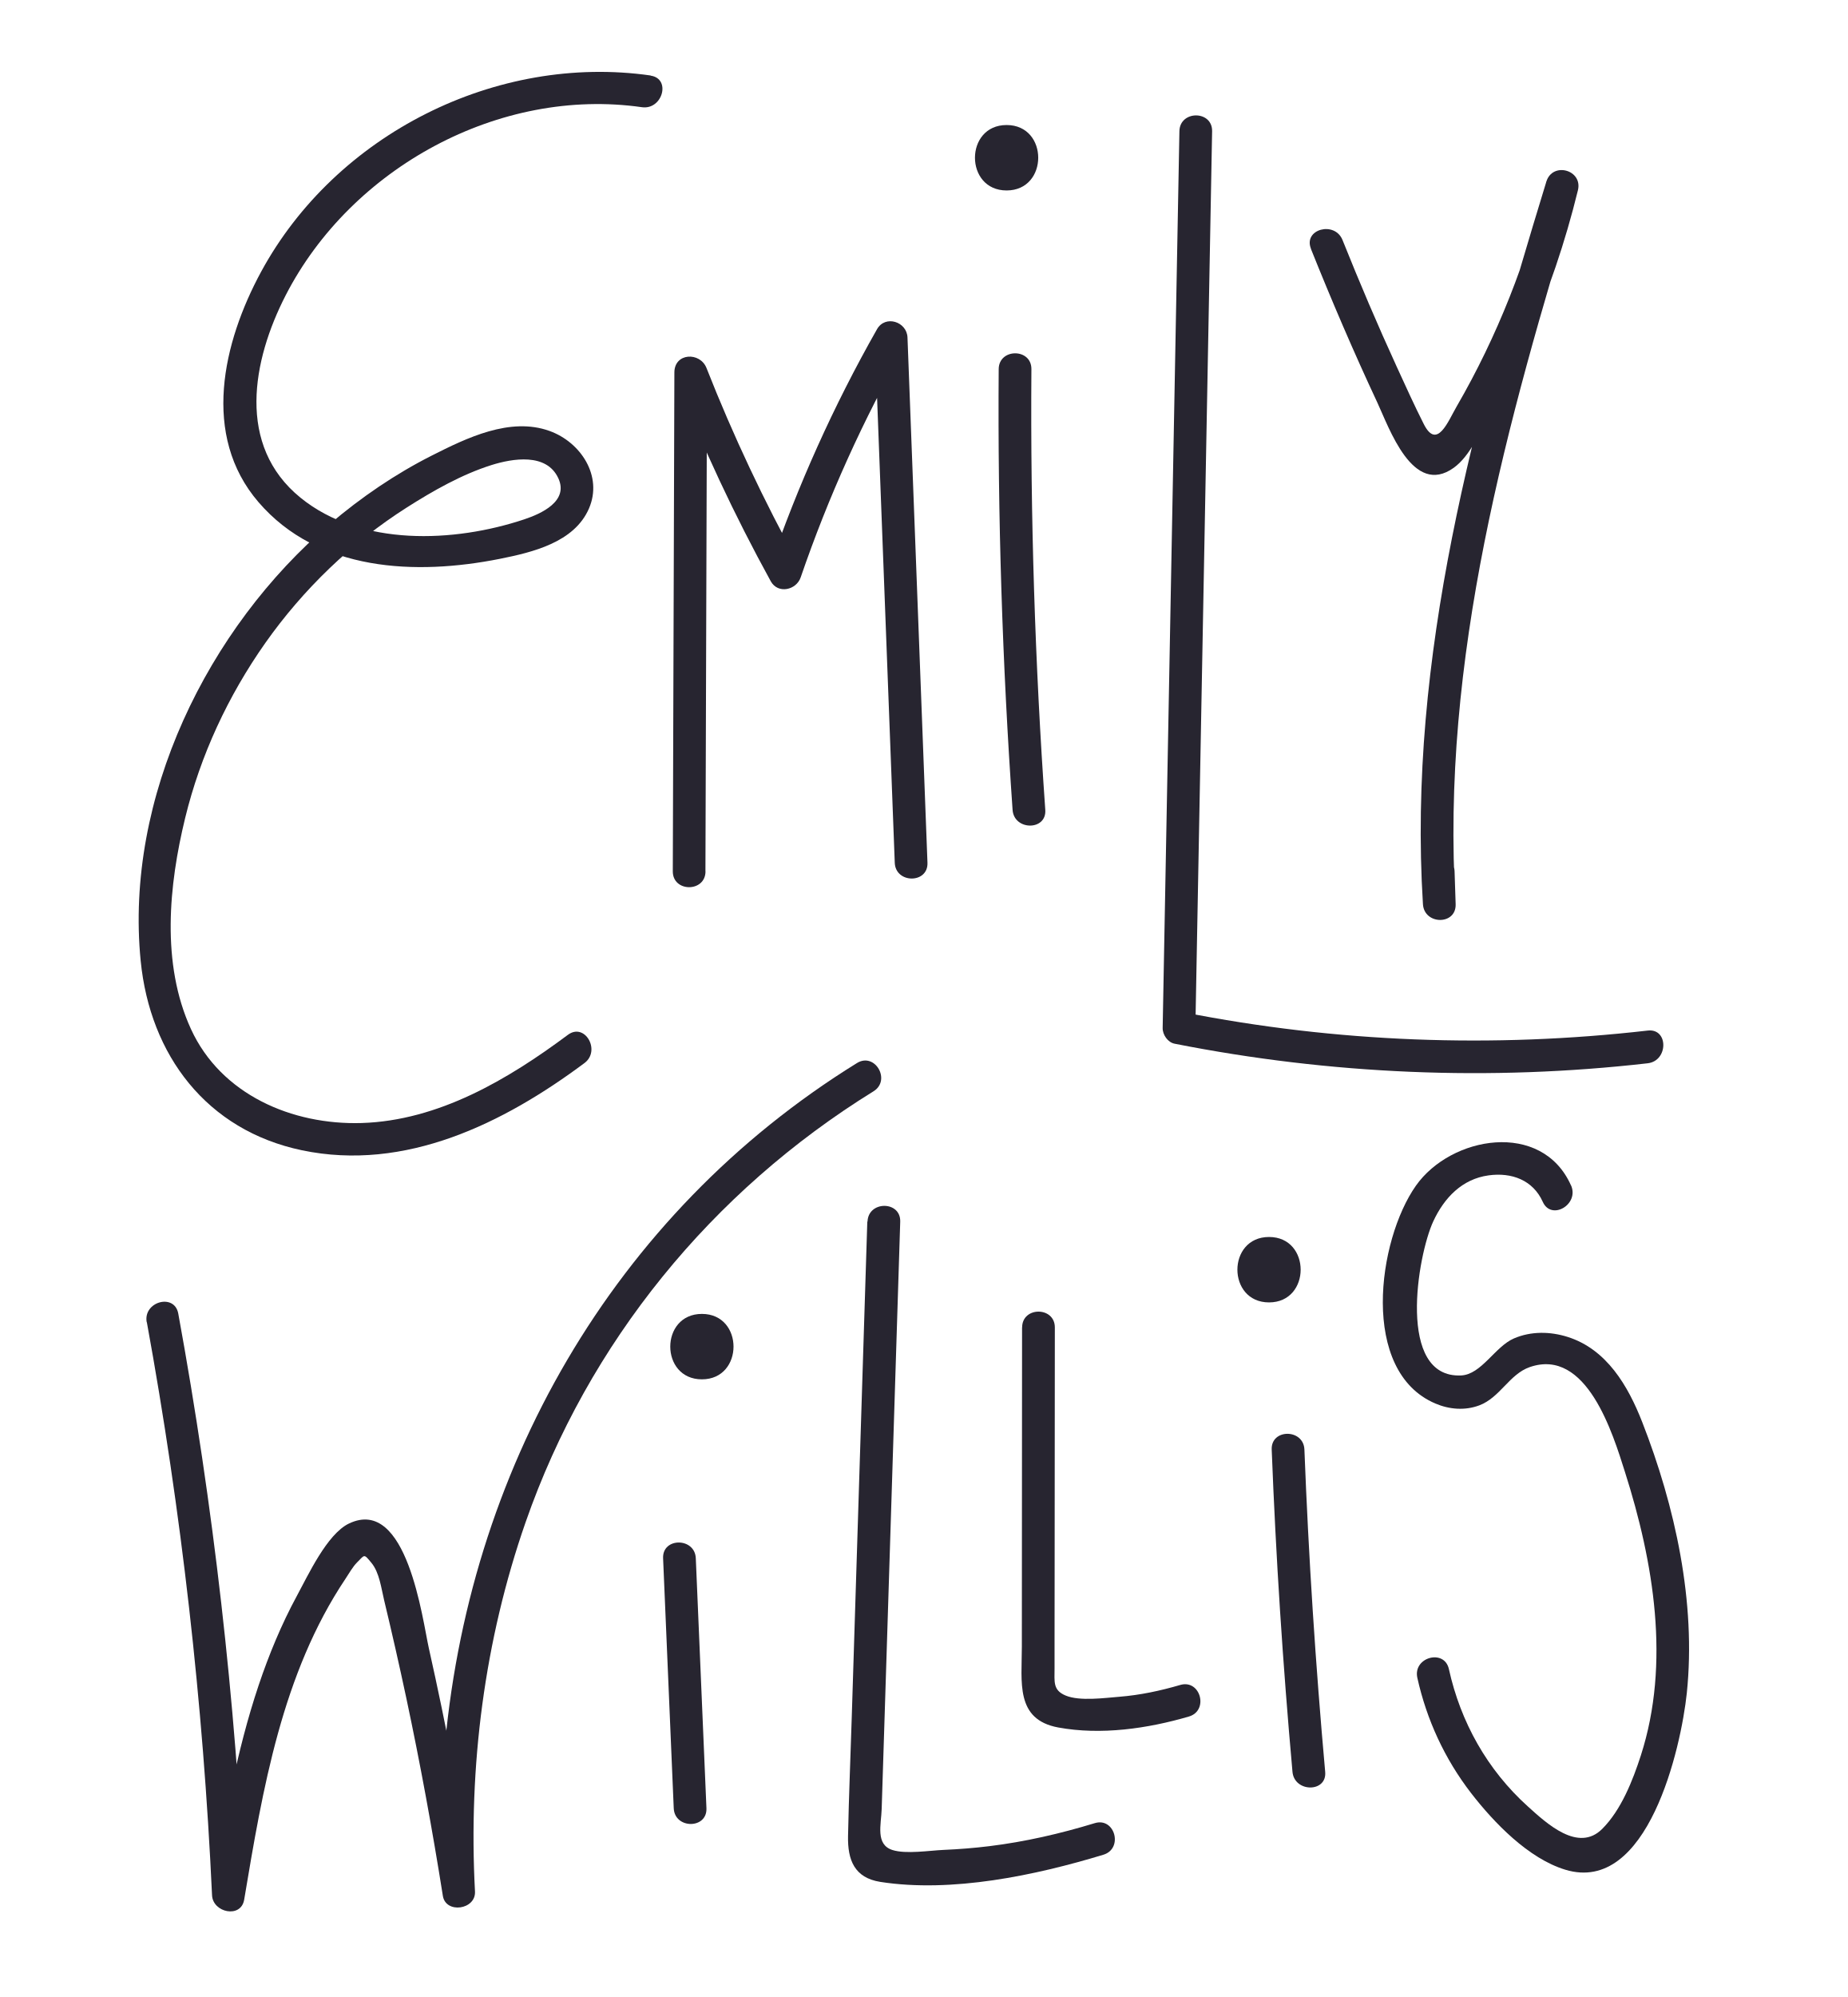
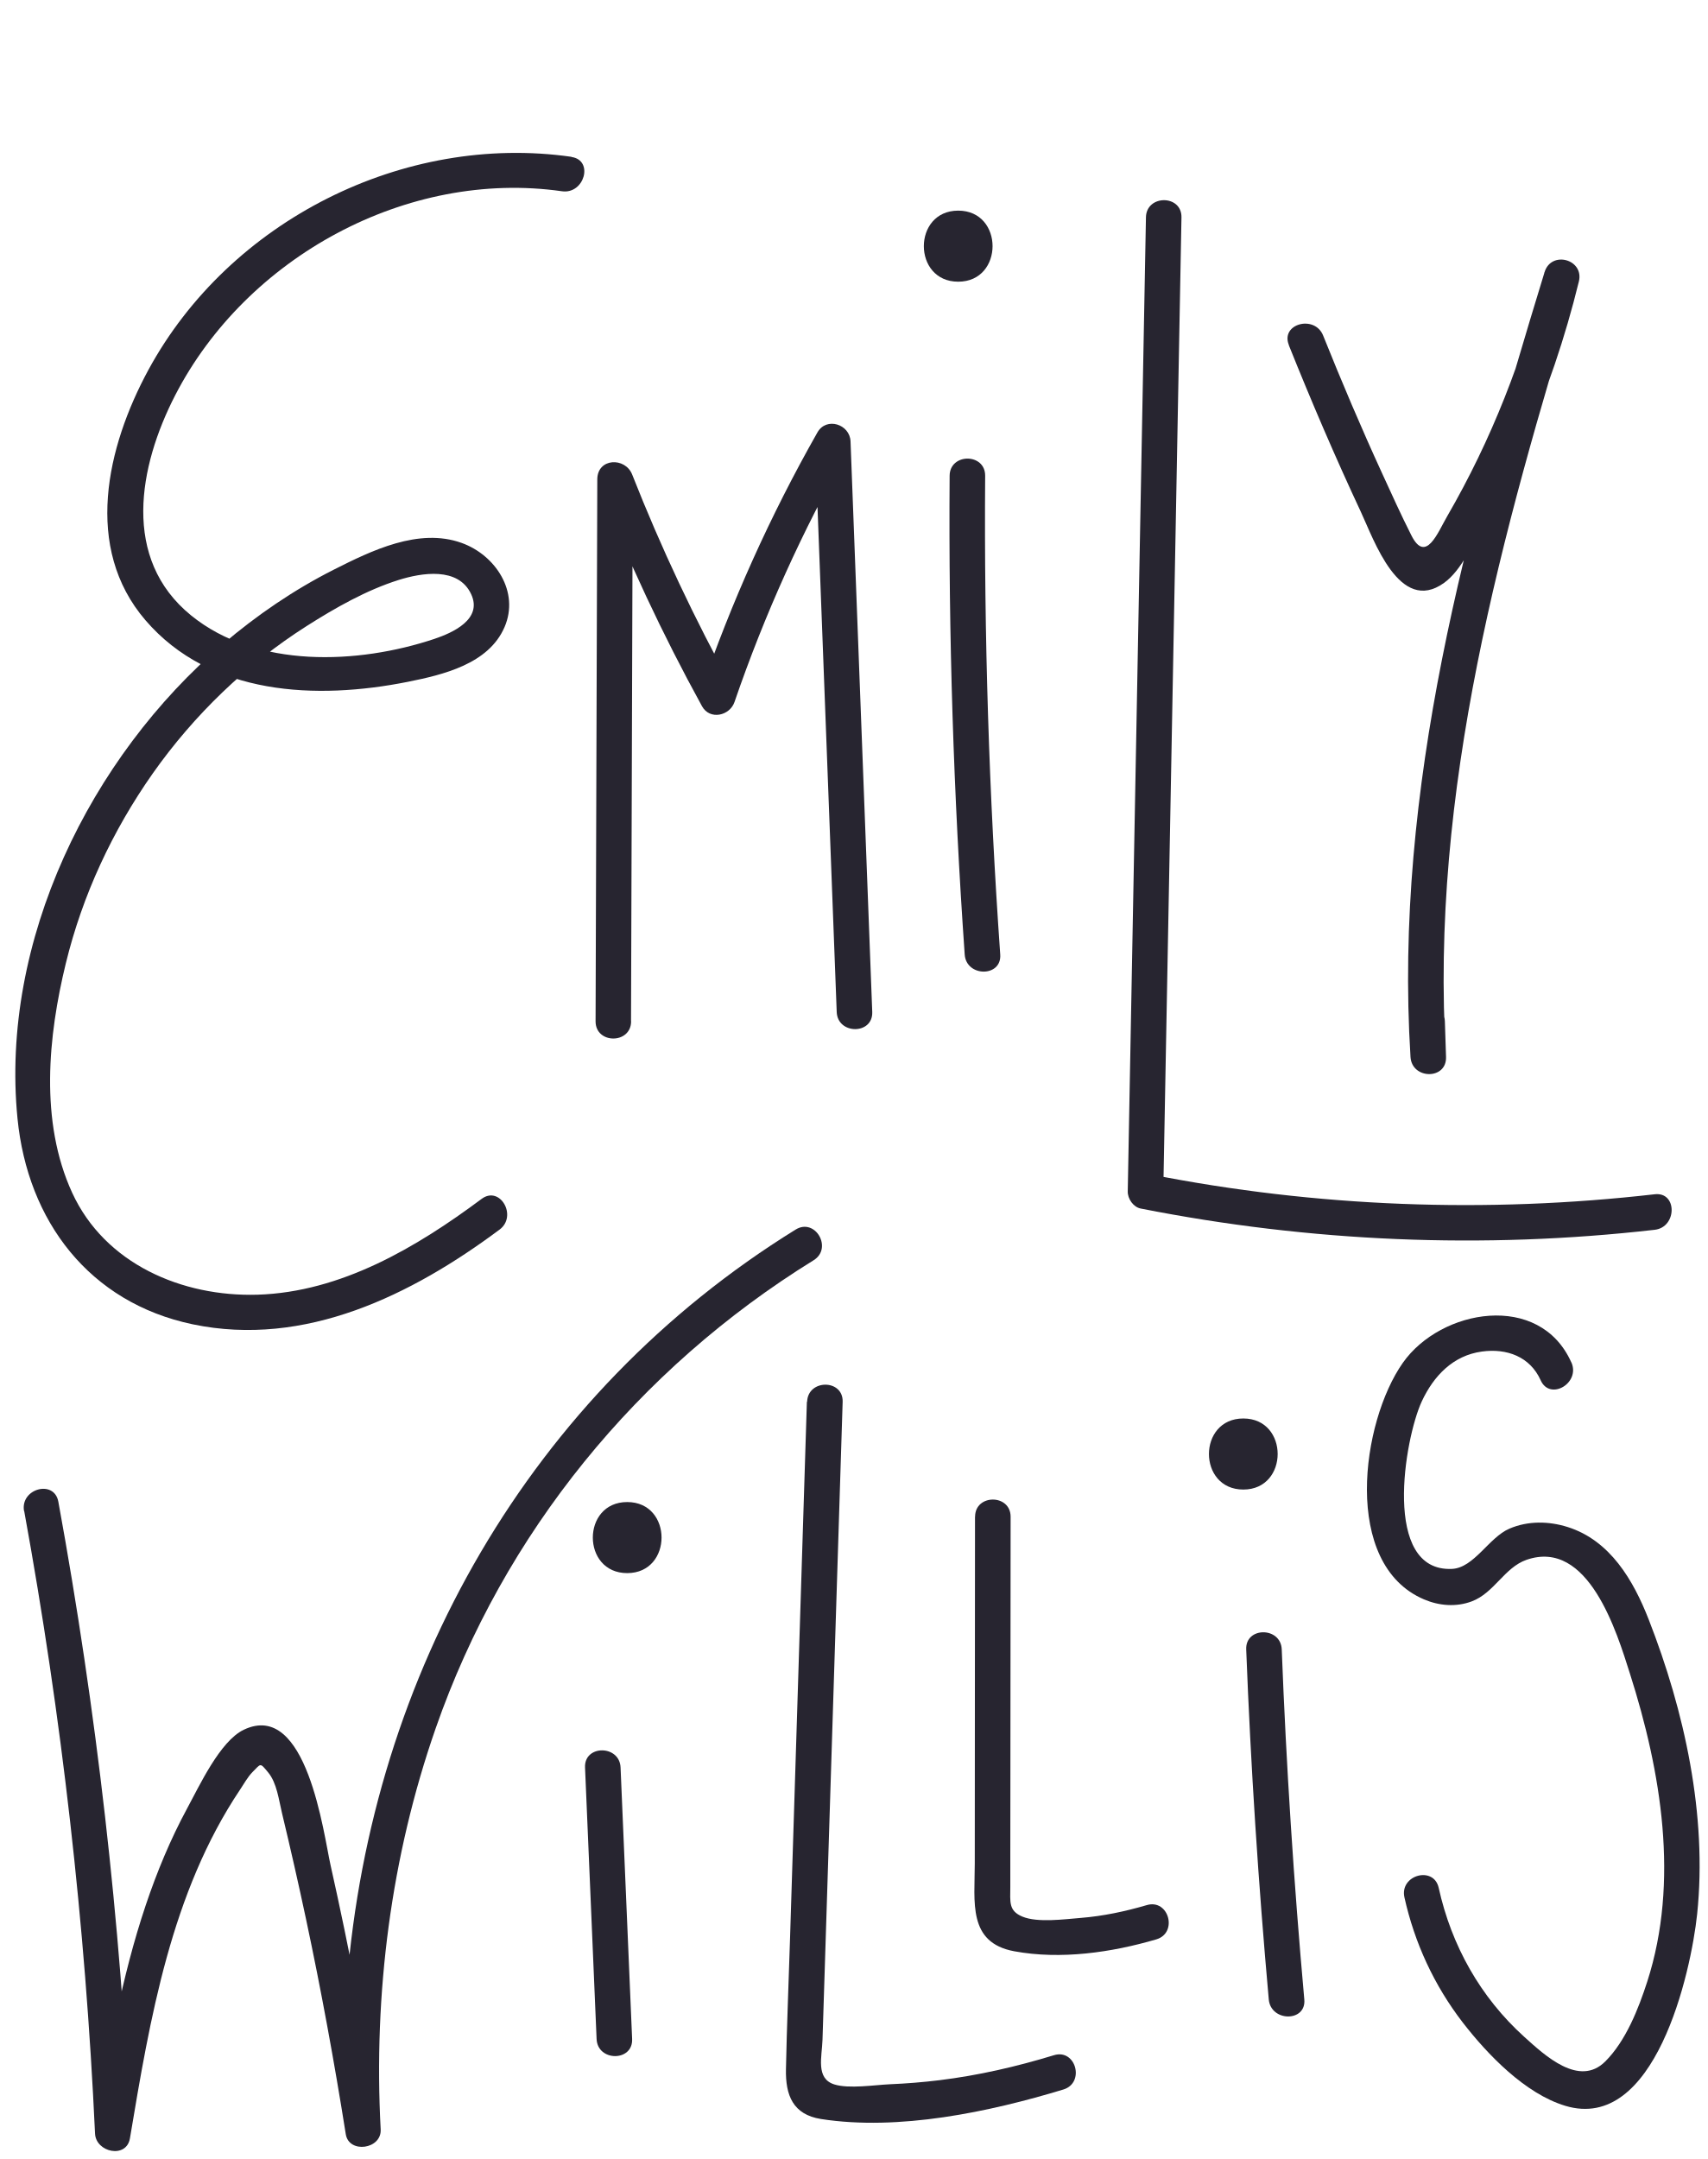
- <svg xmlns="http://www.w3.org/2000/svg" id="Layer_1" data-name="Layer 1" viewBox="0 0 257.05 277.76">
+ <svg xmlns="http://www.w3.org/2000/svg" id="Layer_1" data-name="Layer 1" viewBox="17.33 -9.58 218.65 276.45">
  <defs>
    <style>
      .cls-1 {
        fill: #272530;
      }
    </style>
  </defs>
  <path class="cls-1" d="M90.52,10.5c-21.48-3.07-43.81,8.17-54.19,27.29-5.34,9.85-8.35,22.77-.37,32.05,8.32,9.68,21.92,10.21,33.57,7.89,4.54-.91,10.37-2.28,12.41-7.01,1.95-4.51-1.15-9.22-5.49-10.78-5.49-1.98-11.54.98-16.39,3.43-5.08,2.57-9.81,5.8-14.15,9.49-17.05,14.52-28.58,38.08-26.34,60.77,1.3,13.15,9.19,23.58,22.43,26.36,14.39,3.01,28.05-3.74,39.31-12.13,2.32-1.73.05-5.68-2.3-3.93-8.35,6.22-18.01,11.94-28.7,12.27-9.66.29-19.55-3.94-23.74-13.06s-3.07-20.1-.81-29.37c2.13-8.74,5.97-16.98,11.15-24.34,5.26-7.46,12-13.96,19.71-18.86,3.65-2.32,7.64-4.59,11.77-5.89,2.91-.91,7.64-1.72,9.28,1.83,1.49,3.21-2.39,4.94-4.72,5.72-9.76,3.26-22.75,3.82-31.15-3.01-8.93-7.26-6.72-19.08-2.04-28.18,9.11-17.69,29.7-28.97,49.54-26.13,2.87.41,4.1-3.98,1.21-4.39h0Z" />
  <path class="cls-1" d="M98.14,121.18c.07-23.13.15-46.27.22-69.4-1.49.2-2.98.4-4.47.61,3.85,9.77,8.28,19.26,13.34,28.46,1,1.81,3.55,1.23,4.16-.54,3.84-11.19,8.7-21.94,14.55-32.22-1.41-.38-2.83-.77-4.24-1.15.93,24.35,1.85,48.71,2.78,73.06.11,2.92,4.66,2.93,4.55,0-.93-24.35-1.85-48.71-2.78-73.06-.08-2.2-3.09-3.18-4.24-1.15-6.03,10.62-11.04,21.76-15,33.31,1.39-.18,2.77-.36,4.16-.54-4.87-8.85-9.18-17.97-12.88-27.37-.89-2.27-4.46-2.14-4.47.61-.07,23.13-.15,46.27-.22,69.4,0,2.93,4.54,2.93,4.55,0h0Z" />
  <path class="cls-1" d="M138.94,51.34c-.15,20.45.5,40.9,1.93,61.3.2,2.91,4.76,2.93,4.55,0-1.44-20.4-2.08-40.85-1.93-61.3.02-2.93-4.53-2.93-4.55,0h0Z" />
  <path class="cls-1" d="M140.04,26.49c5.86,0,5.87-9.1,0-9.1s-5.87,9.1,0,9.1h0Z" />
  <path class="cls-1" d="M164.08,18.25c-.78,41.58-1.56,83.15-2.33,124.73-.02.93.71,2.01,1.67,2.19,21.69,4.28,43.84,5.23,65.81,2.72,2.88-.33,2.91-4.89,0-4.55-21.56,2.47-43.31,1.65-64.6-2.55.56.73,1.11,1.46,1.67,2.19.78-41.58,1.56-83.15,2.33-124.73.05-2.93-4.5-2.93-4.55,0h0Z" />
  <path class="cls-1" d="M182.37,34.6c2.89,7.21,5.95,14.35,9.24,21.38,1.64,3.5,4.94,13.18,10.64,9.08,2.28-1.64,3.67-5.04,5.01-7.41,1.88-3.33,3.59-6.74,5.14-10.23,2.99-6.77,5.36-13.76,7.12-20.95.7-2.85-3.53-4.01-4.39-1.21-9.97,32.56-19.32,66.1-17.17,100.5.18,2.9,4.65,2.95,4.55,0-.05-1.53-.1-3.06-.15-4.58-.1-2.92-4.65-2.94-4.55,0,.05,1.53.1,3.06.15,4.58h4.55c-2.13-34.01,7.14-67.09,17-99.29-1.46-.4-2.93-.81-4.39-1.21-2.68,10.97-6.8,21.49-12.46,31.26-1.21,2.08-2.74,6.13-4.59,2.45-1.32-2.61-2.53-5.29-3.75-7.95-2.67-5.82-5.17-11.7-7.55-17.64-1.08-2.69-5.48-1.51-4.39,1.21h0Z" />
  <path class="cls-1" d="M20.43,183.91c4.81,26.34,7.83,52.95,9.07,79.7.11,2.42,4.03,3.26,4.47.61,2.57-15.34,5.27-31.46,14.1-44.64.49-.73.99-1.65,1.61-2.27,1.08-1.07.91-1.25,1.99.06,1.12,1.35,1.37,3.55,1.77,5.2,1.09,4.53,2.12,9.08,3.09,13.63,1.94,9.12,3.62,18.29,5.08,27.49.4,2.53,4.61,1.94,4.47-.61-.93-17.37,1.31-34.91,7.04-51.35,8.72-25.02,25.91-46.04,48.4-59.94,2.49-1.54.2-5.48-2.3-3.93-34.02,21.04-54.31,56.9-57.46,96.47-.5,6.24-.57,12.51-.24,18.76,1.49-.2,2.98-.4,4.47-.61-1.76-11.15-3.86-22.23-6.33-33.24-.88-3.9-3.03-21.21-11.12-17.33-3.06,1.47-5.7,7.24-7.25,10.08-2.14,3.95-3.87,8.14-5.3,12.39-3.12,9.29-4.8,18.98-6.42,28.62,1.49.2,2.98.4,4.47.61-1.26-27.15-4.35-54.18-9.24-80.91-.53-2.88-4.91-1.66-4.39,1.21h0Z" />
  <path class="cls-1" d="M92.25,216.74c.49,11.59.98,23.18,1.48,34.76.12,2.92,4.68,2.93,4.55,0-.49-11.59-.98-23.18-1.48-34.76-.12-2.92-4.68-2.93-4.55,0h0Z" />
  <path class="cls-1" d="M97.65,191.85c5.86,0,5.87-9.1,0-9.1s-5.87,9.1,0,9.1h0Z" />
  <path class="cls-1" d="M120.66,169.91c-.72,22.94-1.44,45.88-2.16,68.82-.17,5.54-.41,11.09-.52,16.64-.07,3.34.89,5.81,4.49,6.38,9.94,1.55,21.56-.9,31.04-3.78,2.79-.85,1.6-5.25-1.21-4.39-4.79,1.46-9.68,2.59-14.66,3.2-2.12.26-4.24.43-6.37.52-1.95.09-5.23.61-7.1.02-2.41-.76-1.58-3.53-1.51-5.72.08-2.52.16-5.04.24-7.56.16-5.04.32-10.08.48-15.13.62-19.66,1.24-39.33,1.86-58.99.09-2.93-4.46-2.93-4.55,0h0Z" />
  <path class="cls-1" d="M142.19,184.62c-.01,14.8-.02,29.6-.03,44.4,0,4.94-.93,10.14,5.05,11.25,5.95,1.1,12.46.16,18.19-1.52,2.81-.82,1.61-5.22-1.21-4.39-2.77.81-5.58,1.41-8.46,1.64-2.04.16-5.52.65-7.48-.17-1.79-.75-1.54-1.9-1.54-3.79v-3.76c0-3.01,0-6.02.01-9.03,0-11.54.02-23.08.03-34.62,0-2.93-4.55-2.93-4.55,0h0Z" />
  <path class="cls-1" d="M176.92,201.62c.58,14.96,1.55,29.9,2.89,44.82.26,2.89,4.82,2.92,4.55,0-1.34-14.91-2.31-29.85-2.89-44.82-.11-2.92-4.67-2.93-4.55,0h0Z" />
  <path class="cls-1" d="M176.55,181.15c5.86,0,5.87-9.1,0-9.1s-5.87,9.1,0,9.1h0Z" />
  <path class="cls-1" d="M218.55,164.86c-4.05-9.06-16.69-6.87-21.57.06-5.34,7.58-7.83,25.8,2.7,30.29,1.94.83,4.12,1.01,6.12.26,2.88-1.08,4.18-4.33,7.01-5.32,7.94-2.76,11.58,9.3,13.25,14.57,4,12.55,6.35,26.6,2.22,39.43-1.12,3.47-2.74,7.6-5.38,10.23-3.33,3.33-7.72-.75-10.36-3.14-5.63-5.08-9.34-11.71-10.97-19.09-.63-2.86-5.02-1.65-4.39,1.21,1.3,5.85,3.81,11.28,7.47,16.03,3.18,4.11,7.99,9.12,13.13,10.67,11.47,3.47,16.09-16.96,16.89-24.57,1.31-12.64-1.62-25.97-6.21-37.71-1.96-5.01-4.93-10.11-10.37-11.83-2.44-.77-5.1-.81-7.47.21-2.63,1.13-4.52,5.02-7.35,5.15-9,.41-6.08-16.67-3.87-21.44,1.52-3.27,4.01-5.89,7.7-6.39,3.19-.44,6.17.65,7.53,3.68,1.19,2.67,5.12.36,3.93-2.3h0Z" />
</svg>
